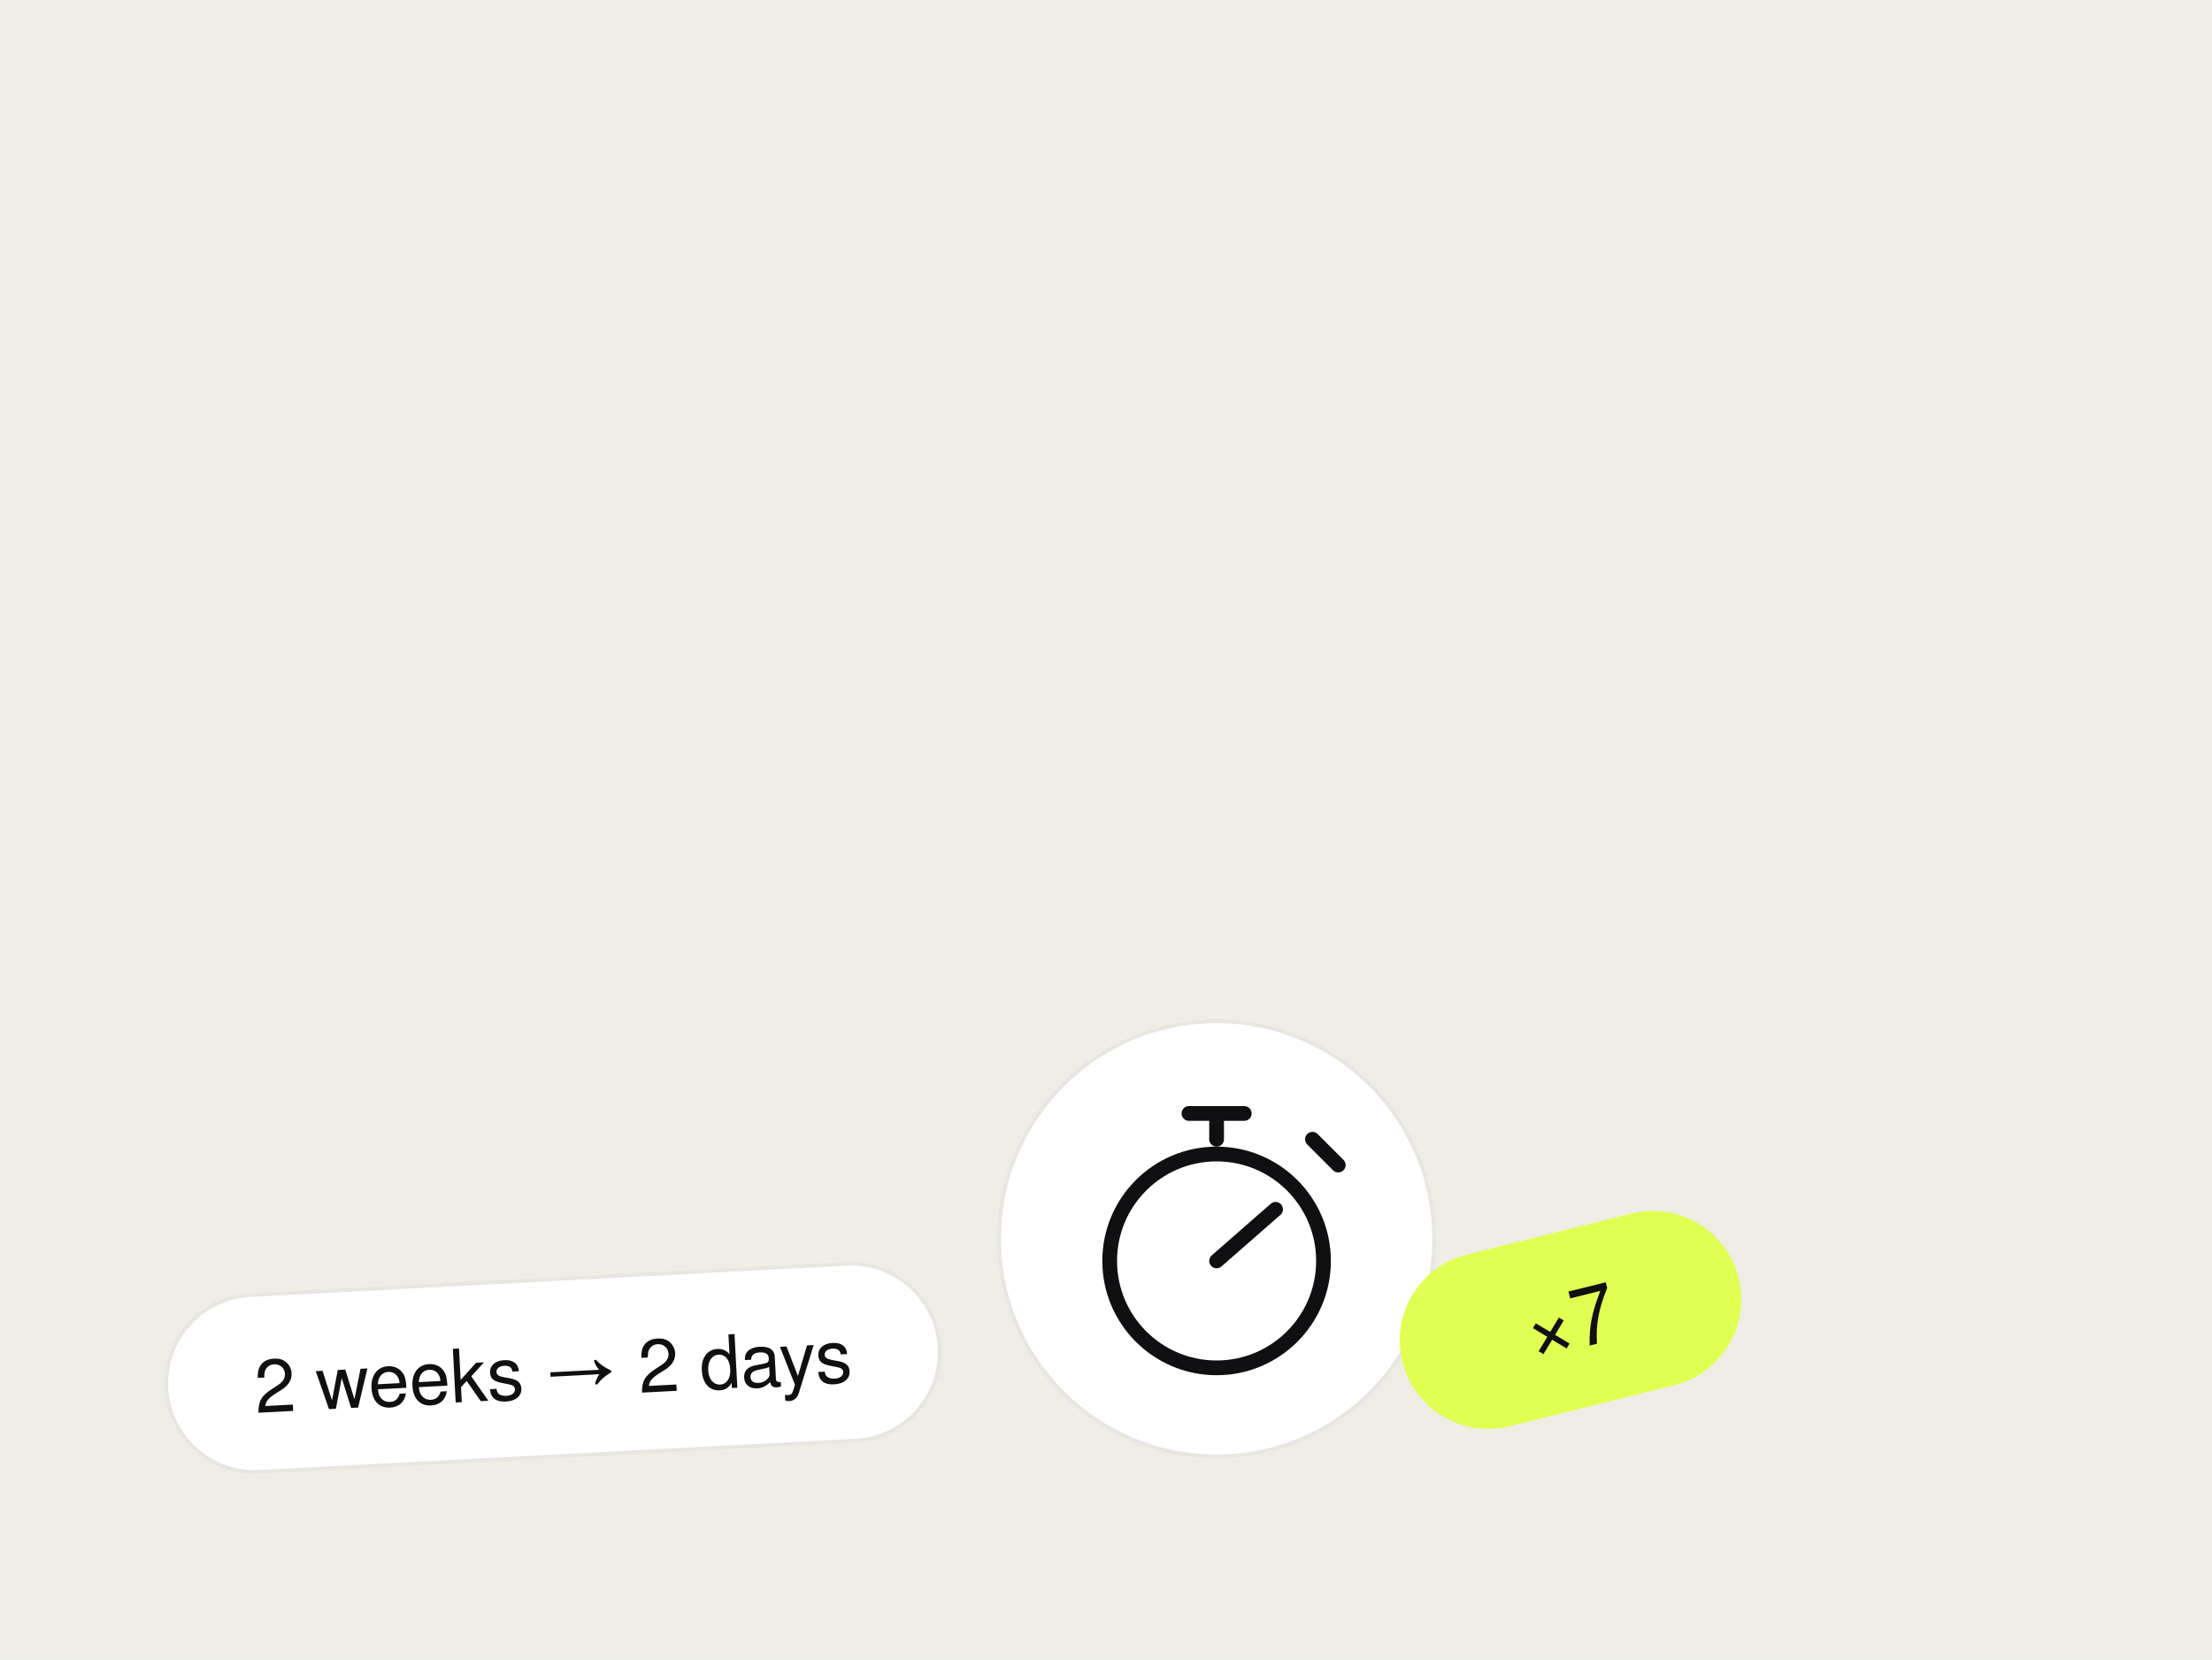
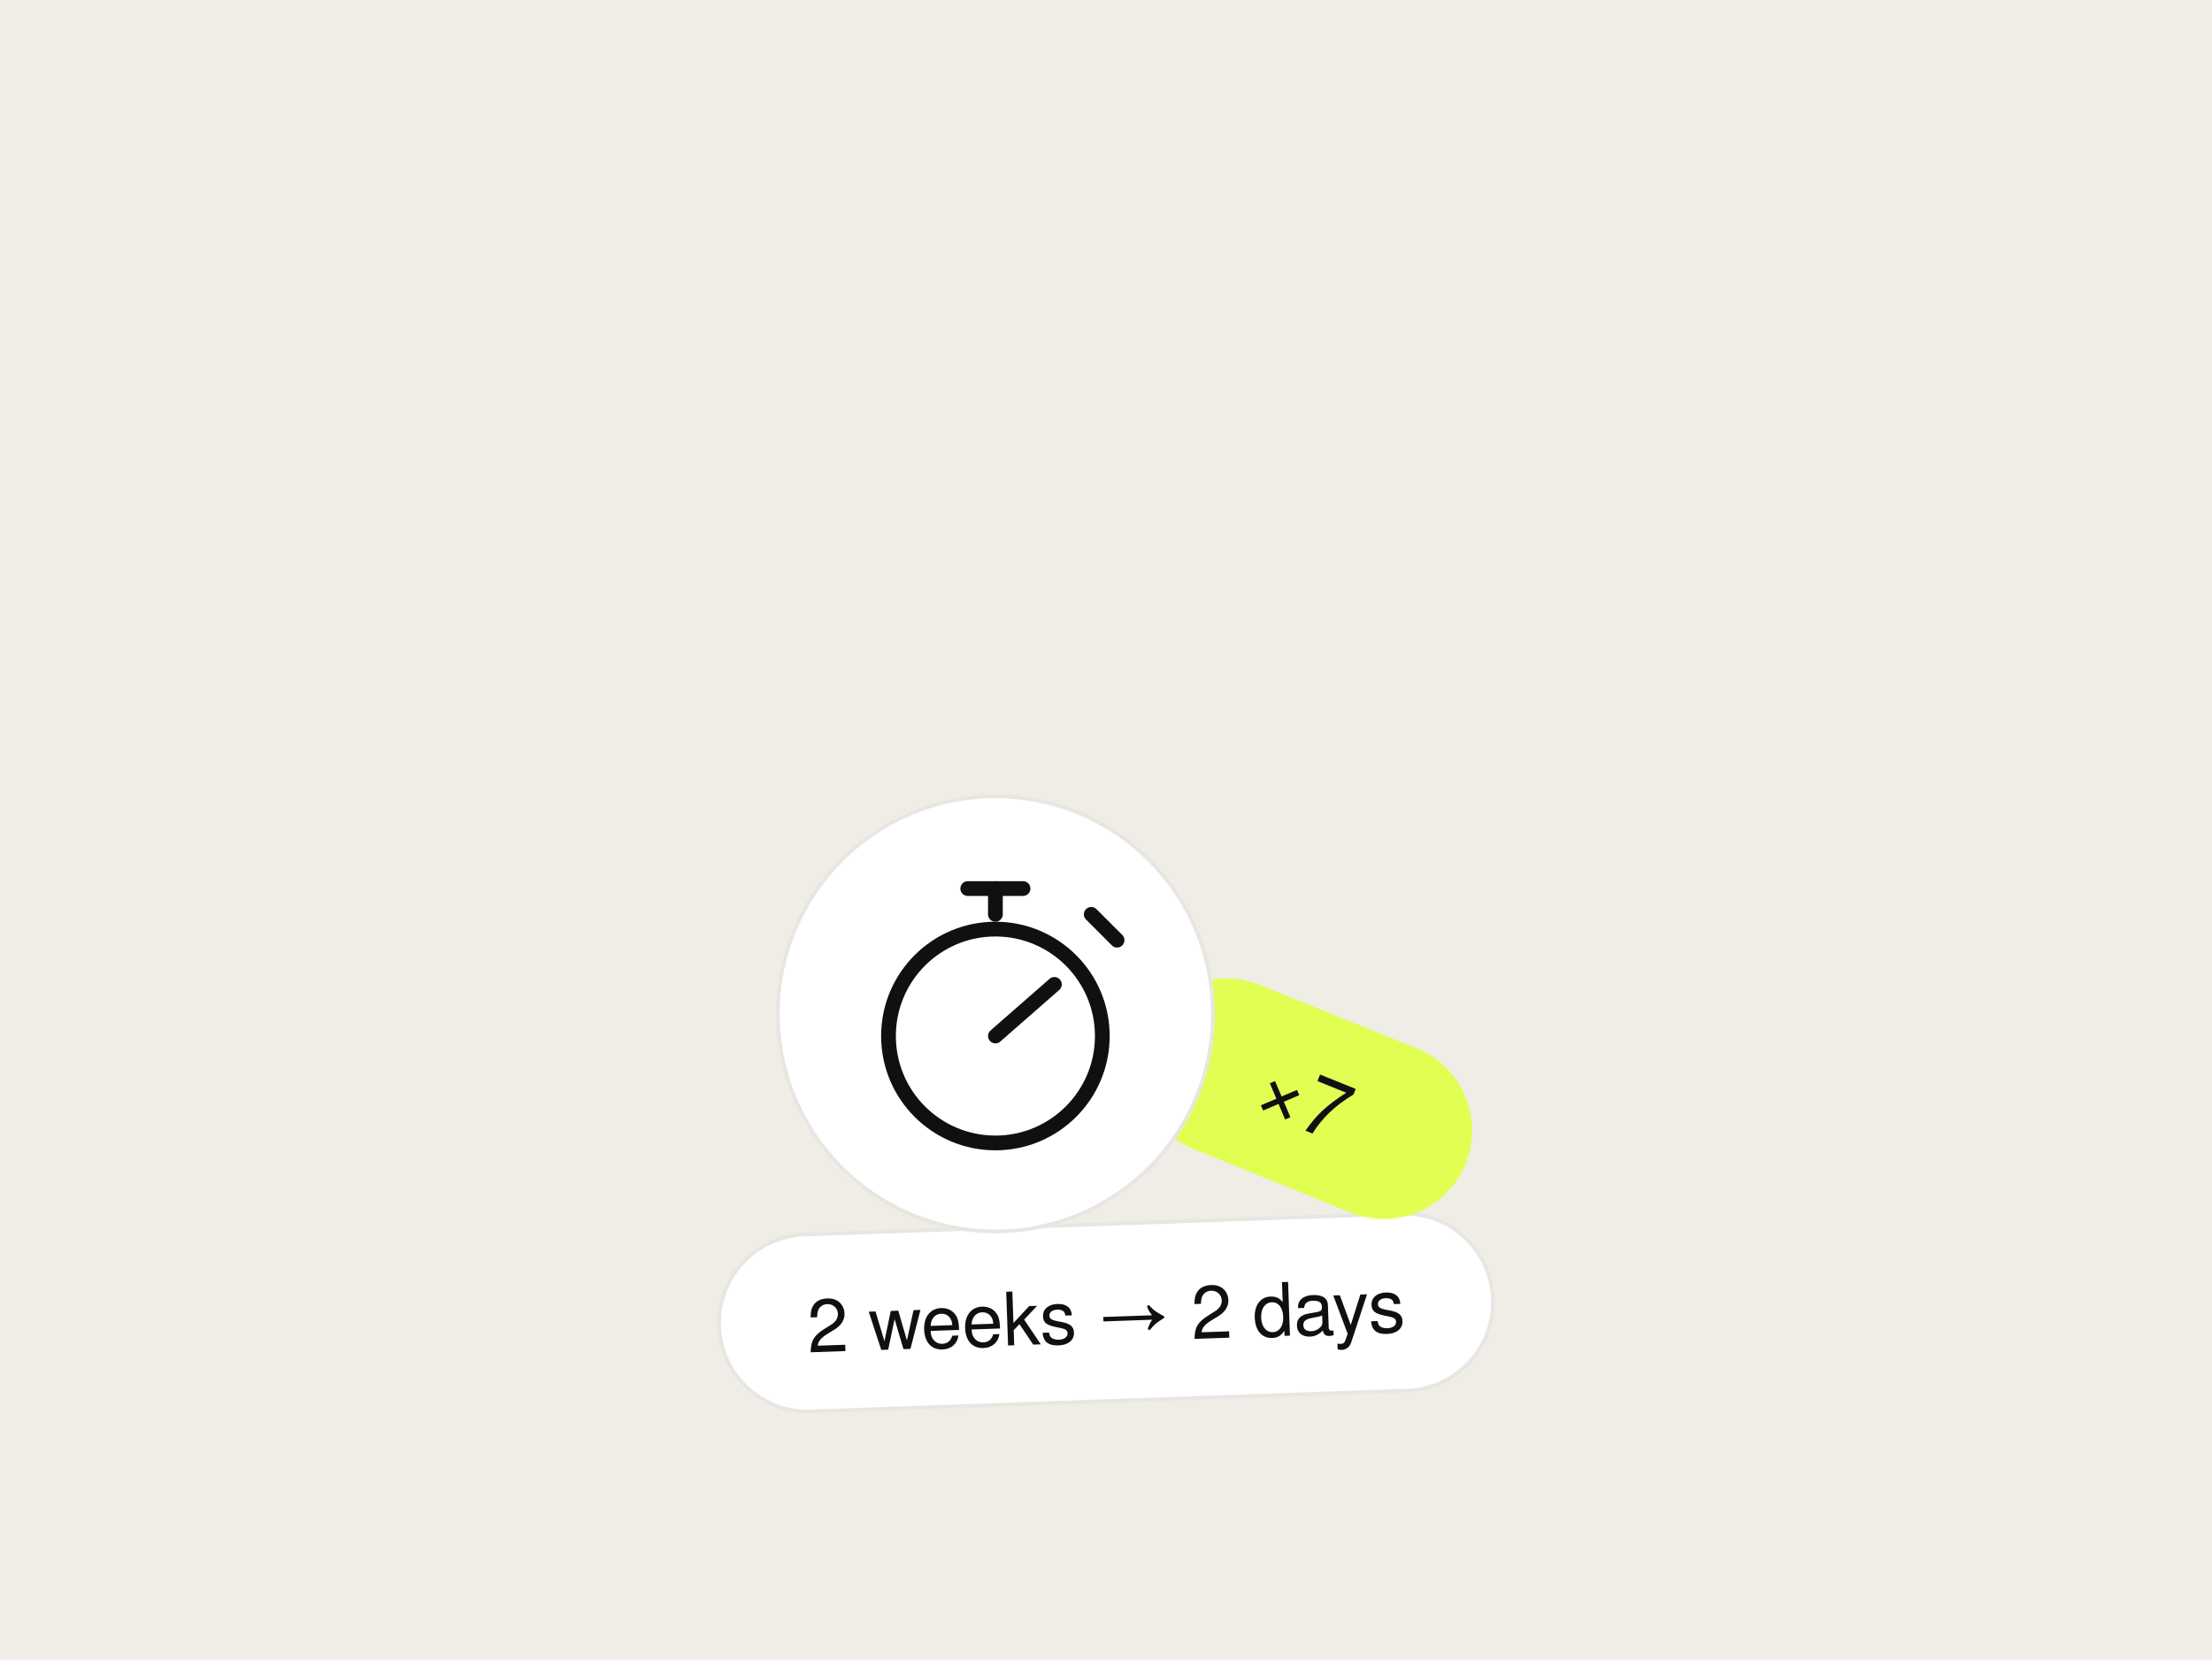
<svg xmlns="http://www.w3.org/2000/svg" viewBox="0 0 1200 900" font-family="Helvetica Neue, Helvetica, Arial, sans-serif">
  <rect width="1200" height="900" fill="#EFEDE6" />
-   <g transform="rotate(-3 300 742)">
-     <rect x="90" y="694" width="420" height="96" rx="48" fill="#ffffff" stroke="#e8e6e1" stroke-width="2" />
-     <text x="300" y="758" text-anchor="middle" font-size="40" font-weight="500" fill="#101012">2 weeks → 2 days</text>
+   <g transform="rotate(-2 600 712)">
+     <rect x="390" y="664" width="420" height="96" rx="48" fill="#ffffff" stroke="#e8e6e1" stroke-width="2" />
+     <text x="600" y="728" text-anchor="middle" font-size="40" font-weight="500" fill="#101012">2 weeks → 2 days</text>
+   </g>
+   <g transform="rotate(22 708 596)">
+     <rect x="614" y="548" width="188" height="96" rx="48" fill="#E1FF53" />
+     <text x="708" y="612" text-anchor="middle" font-size="44" font-weight="500" fill="#101012">×7</text>
  </g>
  <g>
-     <circle cx="660" cy="672" r="118" fill="#ffffff" stroke="#e8e6e1" stroke-width="2" />
+     <circle cx="540" cy="550" r="118" fill="#ffffff" stroke="#e8e6e1" stroke-width="2" />
    <g stroke="#101012" stroke-width="8" fill="none" stroke-linecap="round">
-       <circle cx="660" cy="684" r="58" />
-       <path d="M645 604 h30" />
-       <path d="M660 604 v14" />
-       <path d="M712 618 l14 14" />
-       <path d="M660 684 L692 656" />
+       <circle cx="540" cy="562" r="58" />
+       <path d="M525 482 h30" />
+       <path d="M540 482 v14" />
+       <path d="M592 496 l14 14" />
+       <path d="M540 562 L572 534" />
    </g>
  </g>
-   <g transform="rotate(-14 852 716)">
-     <rect x="758" y="668" width="188" height="96" rx="48" fill="#E1FF53" />
-     <text x="852" y="732" text-anchor="middle" font-size="44" font-weight="500" fill="#101012">×7</text>
-   </g>
</svg>
